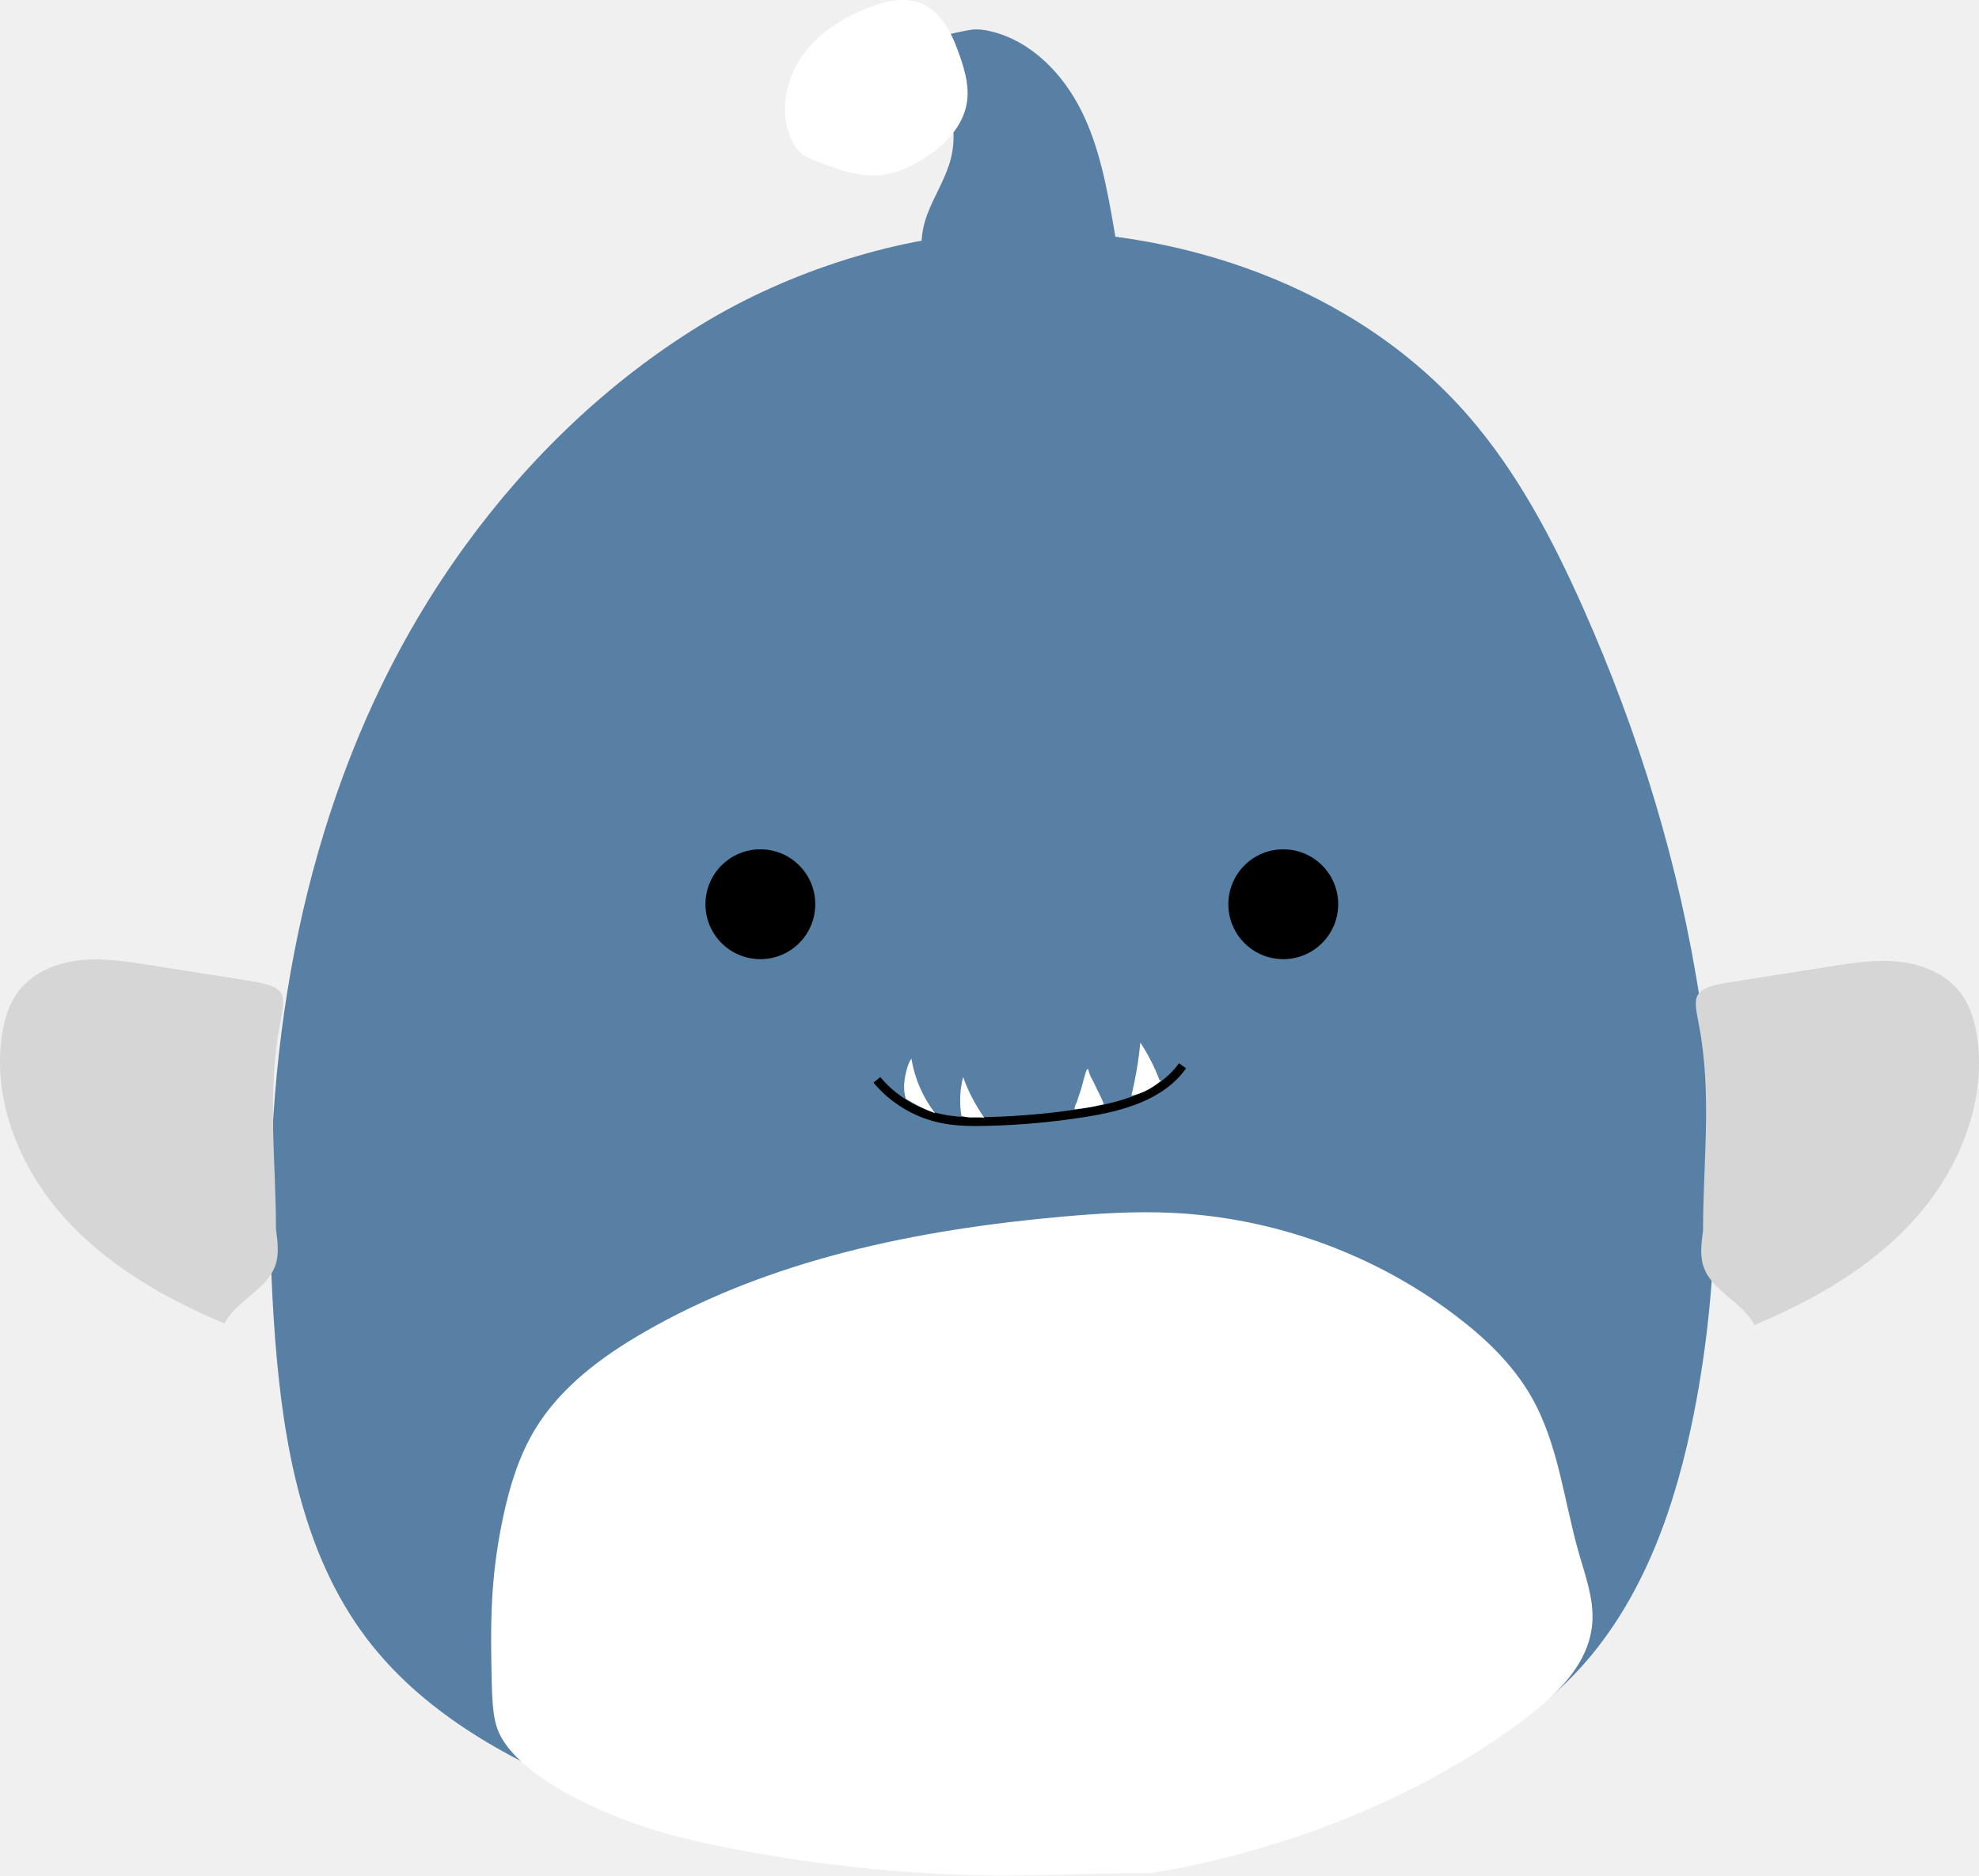
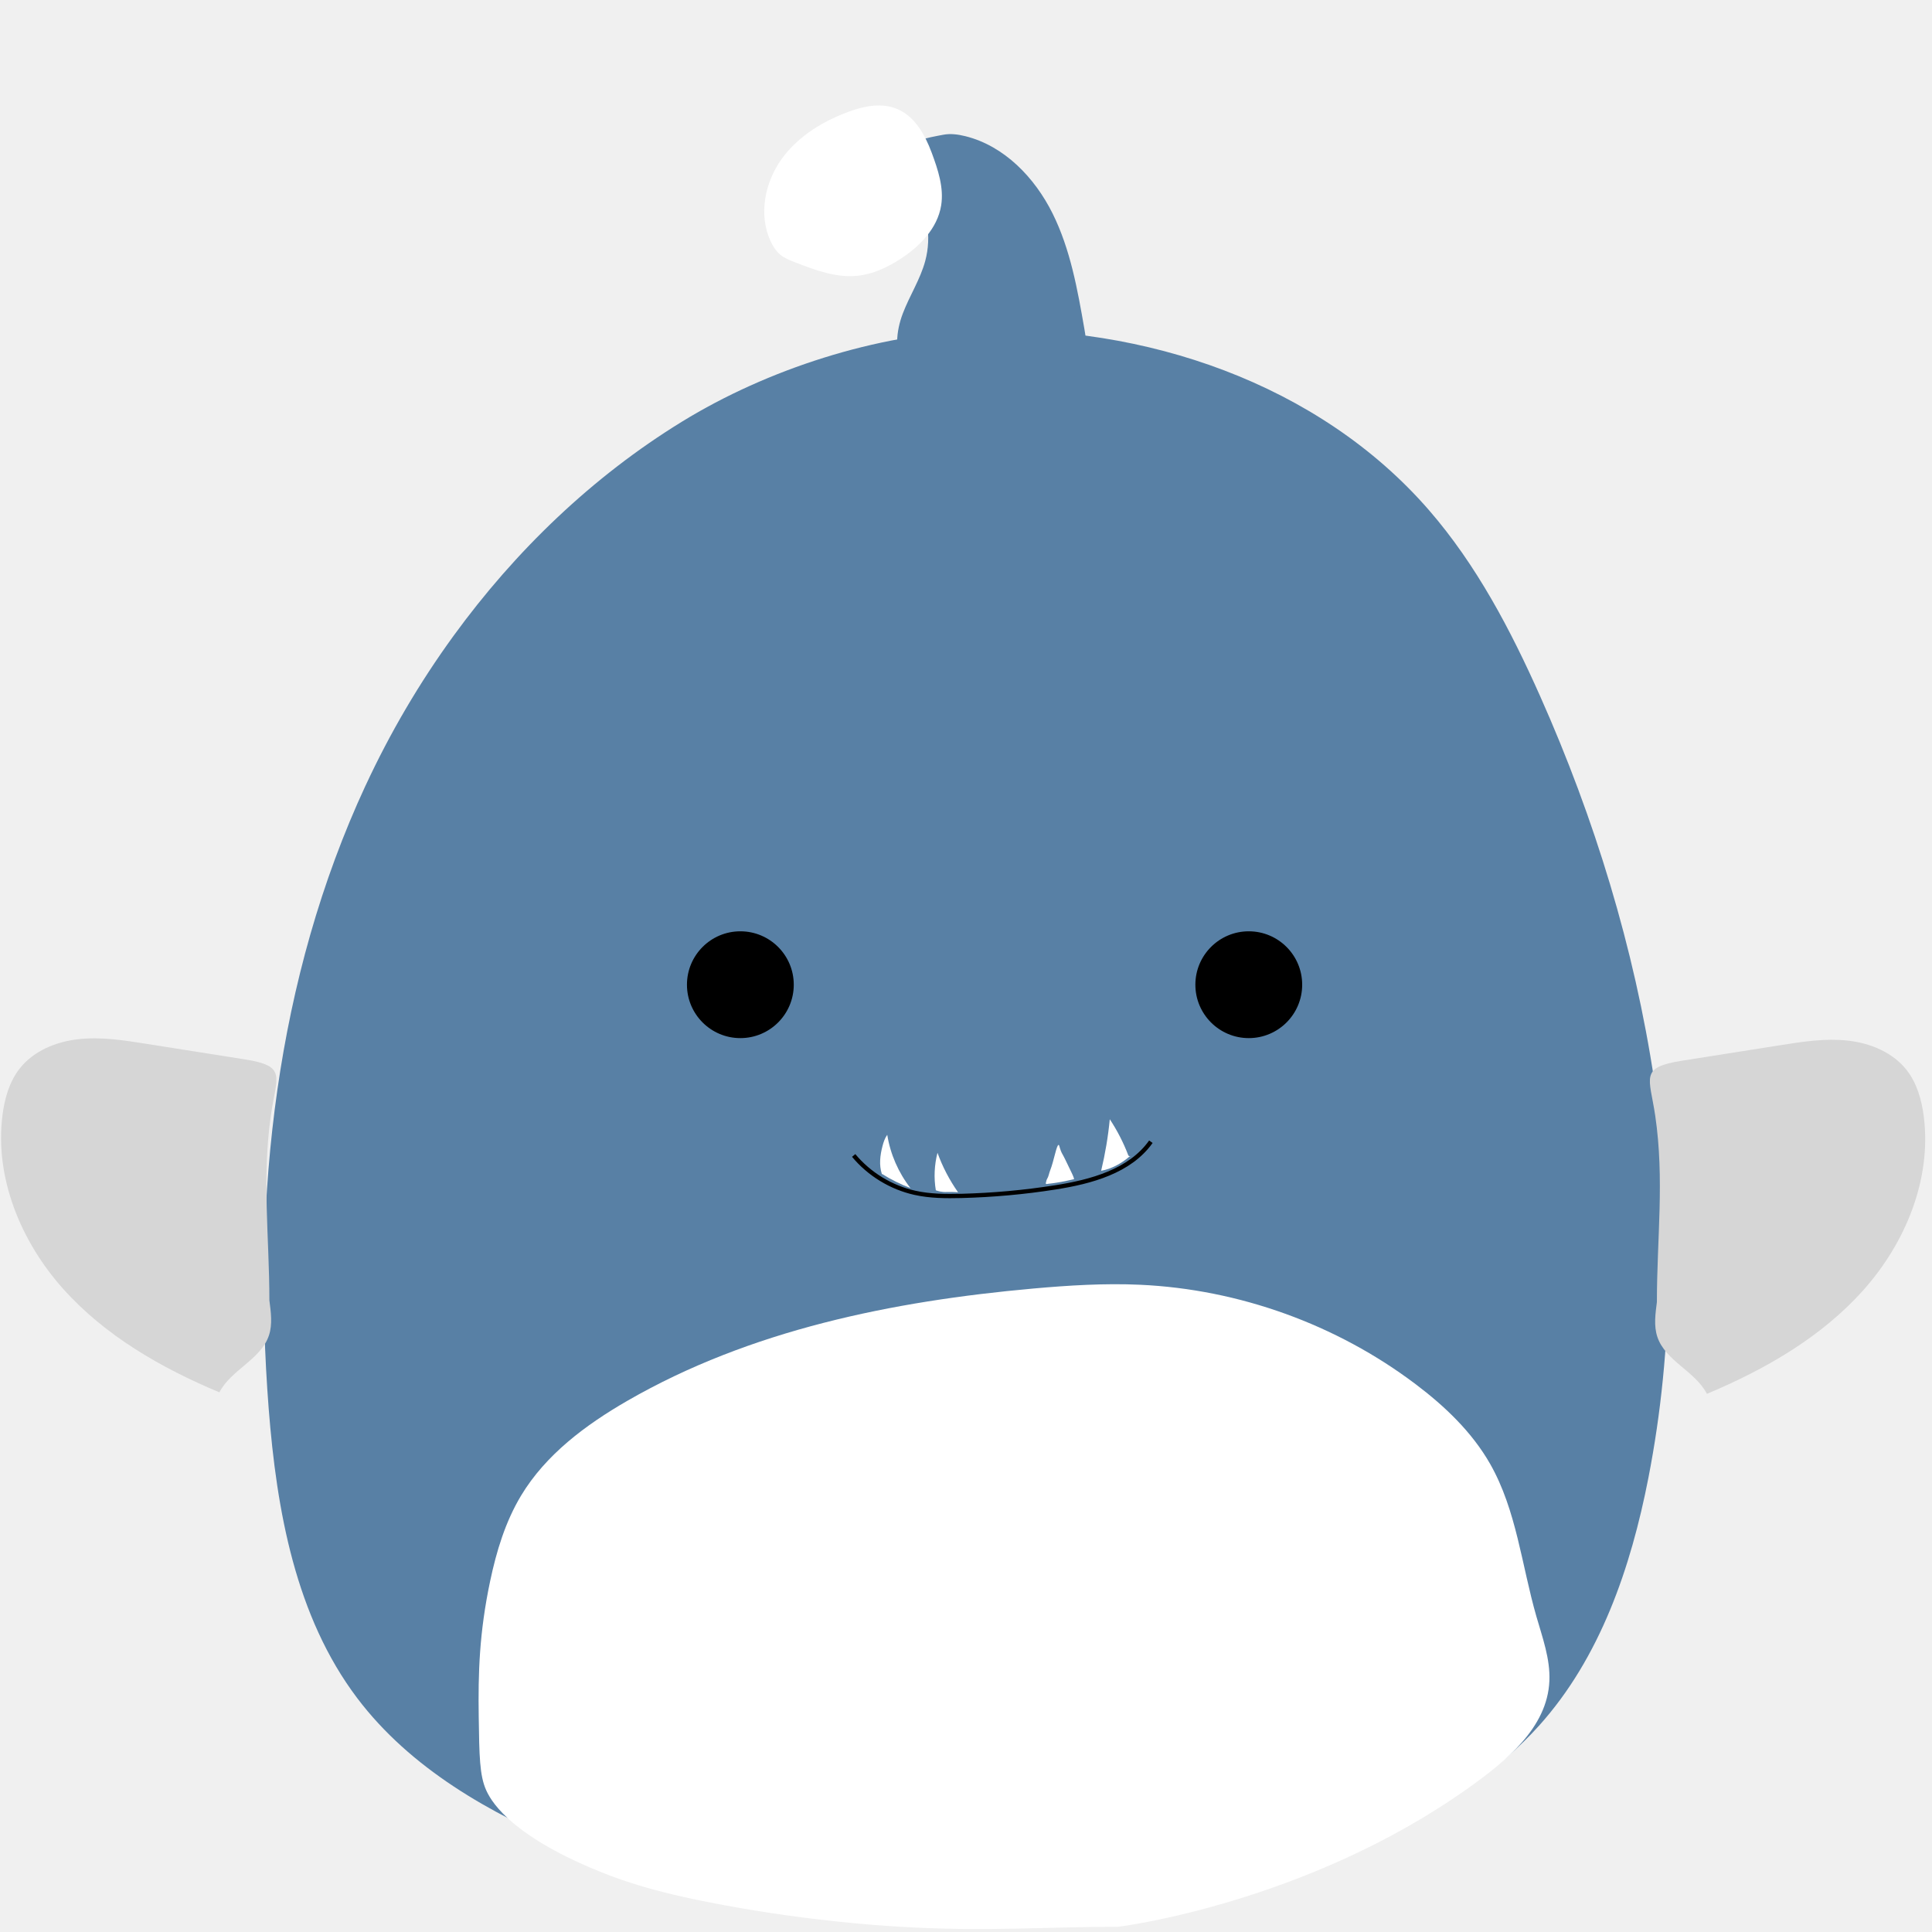
- <svg xmlns="http://www.w3.org/2000/svg" id="Layer_2" data-name="Layer 2" viewBox="0 0 450.37 426.82">
+ <svg xmlns="http://www.w3.org/2000/svg" id="Layer_2" data-name="Layer 2" viewBox="0 0 905.17 905.17">
  <defs>
    <style>
      .cls-1 {
        fill: #fff;
      }

      .cls-2 {
        fill: #5880a5;
      }

      .cls-3 {
        fill: #d6d6d6;
      }

      .cls-4 {
-         fill: none;
        stroke: #000;
        stroke-miterlimit: 10;
        stroke-width: 2px;
      }
+ 
+       .cls-4, .cls-5 {
+         fill: none;
+       }
    </style>
  </defs>
-   <g id="Layer_1-2" data-name="Layer 1">
-     <g>
-       <path class="cls-2" d="m85.31,159.17c-20.95,45.13-26.54,96.27-22.67,145.87,1.87,23.87,6.29,48.64,20.73,67.75,12.41,16.42,31.05,27.01,50.07,34.9,61.43,25.46,134.07,26.03,193.26-4.27,12.28-6.29,24.06-13.94,33.28-24.19,14.3-15.9,21.49-36.98,25.59-57.96,11.99-61.39.12-125.84-25.32-182.98-6.91-15.52-14.91-30.76-26.05-43.59-25.75-29.64-66.64-43.49-105.87-42.04-23.48.87-48.93,9.06-68.91,21.32-20.99,12.88-39.06,30.28-53.51,50.16-7.98,10.97-14.88,22.73-20.59,35.04Z" />
-       <path class="cls-1" d="m114.48,345.36c1.47-6.96,3.56-13.88,7.23-19.98,5.79-9.62,15.14-16.58,24.87-22.19,28.71-16.56,62.05-23.33,95.06-26.29,8.3-.74,16.65-1.26,24.97-.88,23.16,1.06,45.95,9.28,64.46,23.25,6.86,5.17,13.22,11.23,17.47,18.69,6.16,10.83,7.37,23.68,10.81,35.66,1.43,4.97,3.27,9.96,3.05,15.12-.47,11.02-10.23,18.85-19.04,25.12-38.05,27.05-81.83,32.43-81.83,32.43-17.34,0-30.99,1.19-51,0-6.04-.36-21.45-1.41-41-5-14.87-2.73-23.59-5.36-32-9-19.33-8.36-23.09-15.98-24-18-1.53-3.42-1.6-7.99-1.73-17.14-.15-10.18.12-19.69,2.68-31.79Z" />
-       <circle cx="173.04" cy="205.79" r="12.5" />
-       <circle cx="292.04" cy="205.79" r="12.5" />
-       <path class="cls-3" d="m387.57,280.02c-.35,2.74-.77,5.58.1,8.2,1.88,5.65,8.88,8.04,11.6,13.34,13.62-5.71,26.79-13.26,36.62-24.28s16-25.92,14.15-40.58c-.49-3.89-1.59-7.82-4-10.91-3.25-4.17-8.54-6.33-13.79-6.91s-10.54.24-15.76,1.07c-7.69,1.21-15.38,2.42-23.07,3.64-9.97,1.57-7.58,3.82-6.24,12.87,2.19,14.86.39,28.78.39,43.57Z" />
-       <path class="cls-3" d="m62.8,279.67c.35,2.74.77,5.58-.1,8.2-1.88,5.65-8.88,8.04-11.6,13.34-13.62-5.71-26.79-13.26-36.62-24.28S-1.53,251.01.33,236.36c.49-3.89,1.59-7.82,4-10.91,3.25-4.17,8.54-6.33,13.79-6.91,5.25-.58,10.54.24,15.76,1.07,7.69,1.21,15.38,2.42,23.07,3.64,9.97,1.57,7.58,3.82,6.24,12.87-2.19,14.86-.39,28.78-.39,43.57Z" />
-       <path class="cls-4" d="m199.56,245.76c3.64,4.38,8.76,7.5,14.31,8.74,3.58.8,7.28.82,10.95.73,7.33-.19,14.65-.85,21.89-1.99,8.41-1.32,17.48-3.75,22.41-10.69" />
-       <path class="cls-2" d="m213.47,19.33c3.33,4.93,4.39,11.33,2.84,17.07-1.16,4.3-3.66,8.11-5.24,12.27s-2.12,9.18.46,12.81c1.87,2.62,5.02,4.01,8.14,4.8,6.02,1.51,12.33,1.2,18.53.88,3.04-.16,6.13-.33,8.98-1.37s5.49-3.12,6.45-6.01c.79-2.38.37-4.98-.06-7.45-1.61-9.25-3.27-18.65-7.45-27.06-4.18-8.41-11.31-15.83-20.43-18.09-1.69-.42-3.47-.66-5.18-.33-3.18.61-9.68,1.68-11.02,4.79-1.93,4.51,1.41,3.87,3.98,7.68Z" />
-       <path class="cls-1" d="m199.13,1.2c-6.38,2.22-12.48,5.84-16.43,11.33s-5.43,13.02-2.62,19.17c.55,1.21,1.28,2.37,2.3,3.22,1.02.84,2.28,1.34,3.51,1.81,4.71,1.82,9.64,3.67,14.66,3.12,3.47-.38,6.73-1.89,9.68-3.76,4.67-2.96,8.95-7.28,9.81-12.74.65-4.14-.75-8.31-2.2-12.24-3.45-9.34-8.93-13.31-18.7-9.91Z" />
-       <path class="cls-1" d="m257.49,249.33c.95-3.96,1.63-7.99,2.02-12.05,1.76,2.66,3.22,5.52,4.35,8.5.05.12.66.24.55.17s-.25.02-.35.11c-1.85,1.58-4.16,2.86-6.56,3.28Z" />
-       <path class="cls-1" d="m218.79,253.91c-.49-2.91-.35-5.92.39-8.78,1.18,3.28,2.81,6.39,4.81,9.24-.33-.03-.83-.07-1.45-.08-.97-.02-1.33.05-2,0-.42-.03-1.03-.12-1.75-.38Z" />
-       <path class="cls-1" d="m245.54,249.29c.92-2.32,1.5-6.05,2-6,.16.02.15.42.51,1.37.25.67.42.78,1.01,2,.48.99.96,1.99,1.44,2.98.24.5.49,1.01.64,1.55.01.04.02.08,0,.11-.02.02-.04.02-.06.03-1.32.32-2.65.59-3.98.8-.67.11-1.34.2-2.01.27-.24.03-.62.17-.54-.2.11-.49.16-.73.29-.94.37-.6.45-1.33.71-1.98Z" />
-       <path class="cls-1" d="m212.84,253.38c-2.81-3.61-4.7-7.94-5.42-12.46-.57.79-.88,1.73-1.12,2.67-.56,2.12-.83,4.4-.15,6.48,0,.03.02.06.05.06s.03-.06,0-.05c2.05,1.3,4.37,2.45,6.64,3.3Z" />
+   <g id="Layer_10" data-name="Layer 10">
+     <rect class="cls-5" width="905.17" height="905.17" />
+     <g id="Layer_1-2" data-name="Layer 1-2">
+       <g>
+         <path class="cls-2" d="m171.27,368.03c-41.94,90.34-53.12,192.7-45.38,291.98,3.74,47.78,12.59,97.36,41.49,135.61,24.84,32.87,62.15,54.07,100.22,69.86,122.96,50.96,268.36,52.1,386.84-8.55,24.58-12.59,48.16-27.9,66.62-48.42,28.62-31.83,43.02-74.02,51.22-116.02,24-122.88.24-251.89-50.68-366.27-13.83-31.07-29.85-61.57-52.14-87.25-51.54-59.33-133.39-87.05-211.92-84.15-47,1.74-97.94,18.14-137.94,42.68-42.02,25.78-78.19,60.61-107.11,100.4-15.97,21.96-29.78,45.5-41.21,70.14l-.02-.02Z" />
+         <path class="cls-1" d="m229.65,740.72c2.94-13.93,7.13-27.78,14.47-39.99,11.59-19.26,30.31-33.19,49.78-44.42,57.47-33.15,124.2-46.7,190.28-52.62,16.61-1.48,33.33-2.52,49.98-1.76,46.36,2.12,91.98,18.58,129.03,46.54,13.73,10.35,26.46,22.48,34.97,37.41,12.33,21.68,14.75,47.4,21.64,71.38,2.86,9.95,6.55,19.94,6.11,30.27-.94,22.06-20.48,37.73-38.11,50.28-76.16,54.15-163.8,64.91-163.8,64.91-34.71,0-62.03,2.38-102.09,0-12.09-.72-42.94-2.82-82.07-10.01-29.76-5.46-47.22-10.73-64.05-18.02-38.69-16.73-46.22-31.99-48.04-36.03-3.06-6.85-3.2-15.99-3.46-34.31-.3-20.38.24-39.41,5.36-63.63h0Z" />
+         <circle cx="346.87" cy="461.35" r="25.02" />
+         <circle cx="585.07" cy="461.35" r="25.02" />
+         <path class="cls-3" d="m776.29,609.93c-.7,5.48-1.54,11.17.2,16.41,3.76,11.31,17.77,16.09,23.22,26.7,27.26-11.43,53.62-26.54,73.3-48.6,19.68-22.06,32.03-51.88,28.32-81.23-.98-7.79-3.18-15.65-8.01-21.84-6.51-8.35-17.09-12.67-27.6-13.83-10.51-1.16-21.1.48-31.55,2.14-15.39,2.42-30.79,4.84-46.18,7.29-19.96,3.14-15.17,7.65-12.49,25.76,4.38,29.74.78,57.61.78,87.21v-.02Z" />
+         <path class="cls-3" d="m126.21,609.23c.7,5.48,1.54,11.17-.2,16.41-3.76,11.31-17.77,16.09-23.22,26.7-27.26-11.43-53.62-26.54-73.3-48.6S-2.56,551.86,1.16,522.54c.98-7.79,3.18-15.65,8.01-21.84,6.51-8.35,17.09-12.67,27.6-13.83,10.51-1.16,21.1.48,31.55,2.14,15.39,2.42,30.79,4.84,46.18,7.29,19.96,3.14,15.17,7.65,12.49,25.76-4.38,29.74-.78,57.61-.78,87.21v-.04Z" />
+         <path class="cls-4" d="m399.96,541.35c7.29,8.77,17.53,15.01,28.64,17.49,7.17,1.6,14.57,1.64,21.92,1.46,14.67-.38,29.32-1.7,43.82-3.98,16.83-2.64,34.99-7.51,44.86-21.4" />
+         <path class="cls-2" d="m427.8,88.12c6.67,9.87,8.79,22.68,5.68,34.17-2.32,8.61-7.33,16.23-10.49,24.56s-4.24,18.38.92,25.64c3.74,5.24,10.05,8.03,16.29,9.61,12.05,3.02,24.68,2.4,37.09,1.76,6.09-.32,12.27-.66,17.98-2.74,5.7-2.08,10.99-6.25,12.91-12.03,1.58-4.76.74-9.97-.12-14.91-3.22-18.52-6.55-37.33-14.91-54.17-8.37-16.83-22.64-31.69-40.89-36.21-3.38-.84-6.95-1.32-10.37-.66-6.37,1.22-19.38,3.36-22.06,9.59-3.86,9.03,2.82,7.75,7.97,15.37v.02Z" />
+         <path class="cls-1" d="m399.1,51.82c-12.77,4.44-24.98,11.69-32.89,22.68-7.91,10.99-10.87,26.06-5.24,38.37,1.1,2.42,2.56,4.74,4.6,6.45,2.04,1.68,4.56,2.68,7.03,3.62,9.43,3.64,19.3,7.35,29.34,6.25,6.95-.76,13.47-3.78,19.38-7.53,9.35-5.92,17.92-14.57,19.64-25.5,1.3-8.29-1.5-16.63-4.4-24.5-6.91-18.7-17.87-26.64-37.43-19.84h-.02Z" />
+         <path class="cls-1" d="m515.91,548.5c1.9-7.93,3.26-15.99,4.04-24.12,3.52,5.32,6.45,11.05,8.71,17.01.1.24,1.32.48,1.1.34s-.5.04-.7.22c-3.7,3.16-8.33,5.72-13.13,6.57l-.02-.02Z" />
+         <path class="cls-1" d="m438.45,557.67c-.98-5.82-.7-11.85.78-17.57,2.36,6.57,5.62,12.79,9.63,18.5-.66-.06-1.66-.14-2.9-.16-1.94-.04-2.66.1-4,0-.84-.06-2.06-.24-3.5-.76Z" />
+         <path class="cls-1" d="m491.99,548.42c1.84-4.64,3-12.11,4-12.01.32.04.3.84,1.02,2.74.5,1.34.84,1.56,2.02,4,.96,1.98,1.92,3.98,2.88,5.96.48,1,.98,2.02,1.28,3.1.02.08.04.16,0,.22-.04.04-.08.04-.12.06-2.64.64-5.3,1.18-7.97,1.6-1.34.22-2.68.4-4.02.54-.48.06-1.24.34-1.08-.4.22-.98.32-1.46.58-1.88.74-1.2.9-2.66,1.42-3.96l-.02.02Z" />
+         <path class="cls-1" d="m426.54,556.61c-5.62-7.23-9.41-15.89-10.85-24.94-1.14,1.58-1.76,3.46-2.24,5.34-1.12,4.24-1.66,8.81-.3,12.97,0,.06.04.12.1.12s.06-.12,0-.1c4.1,2.6,8.75,4.9,13.29,6.61h0Z" />
+       </g>
    </g>
  </g>
</svg>
